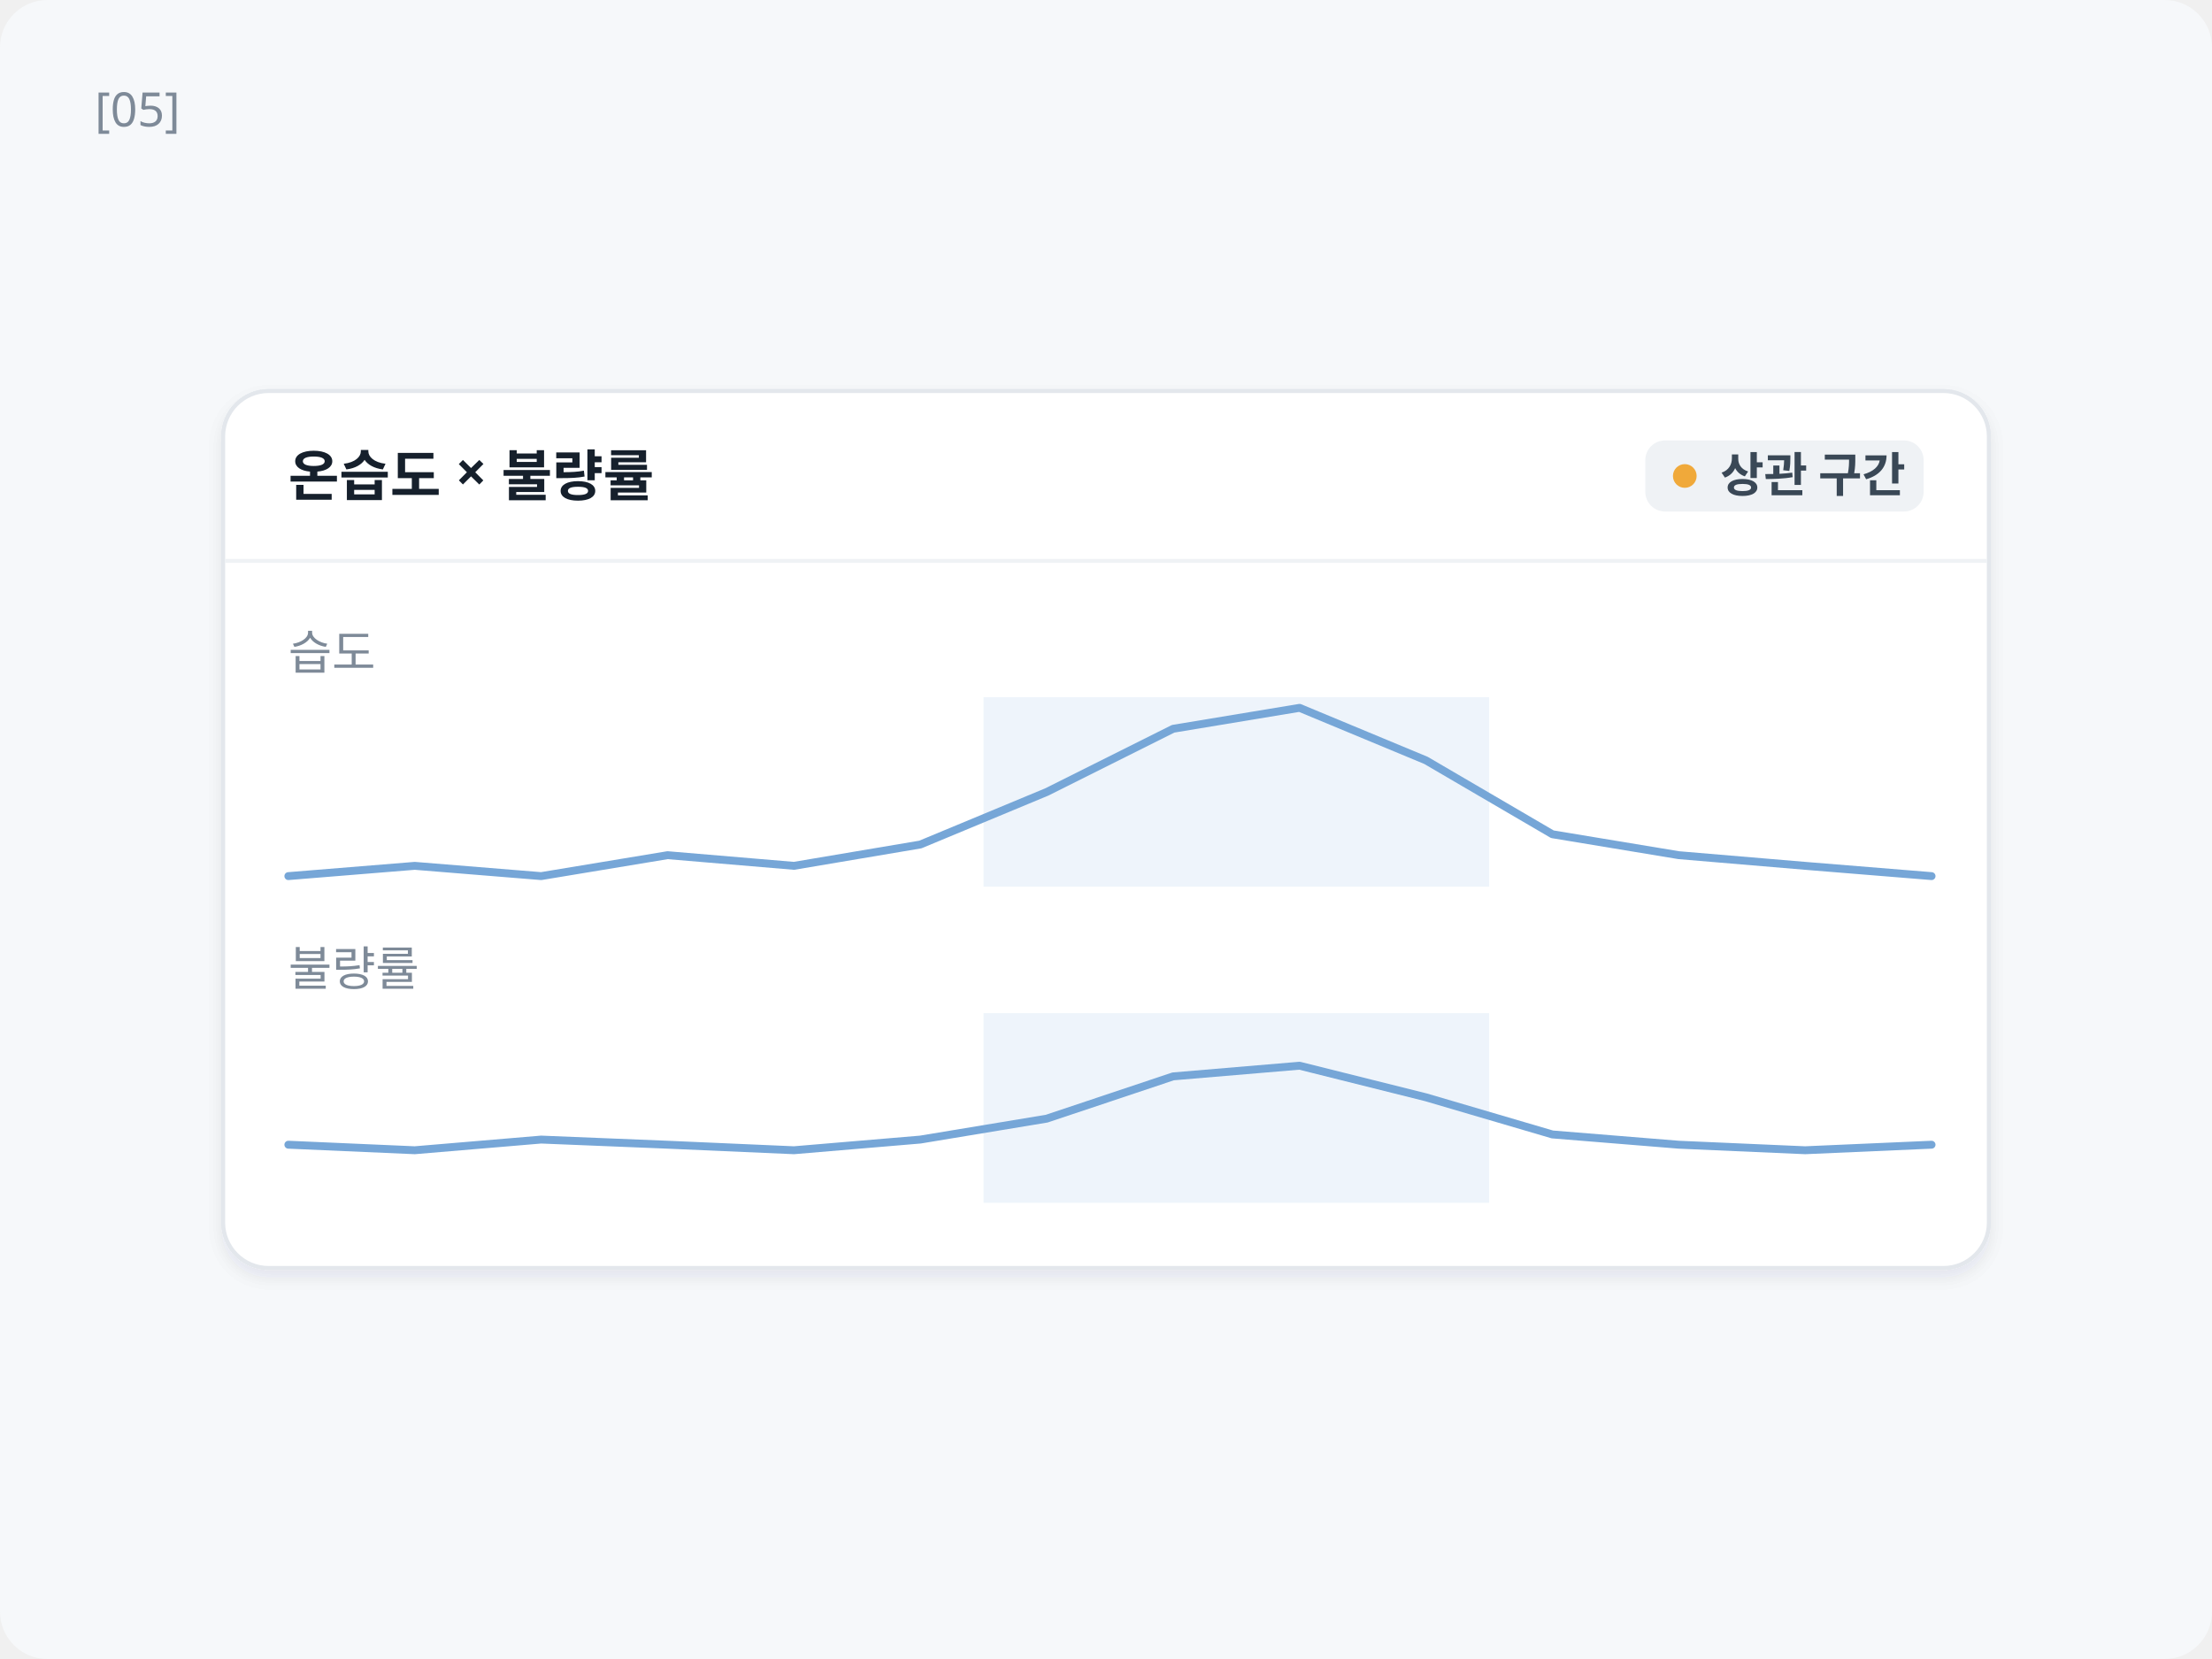
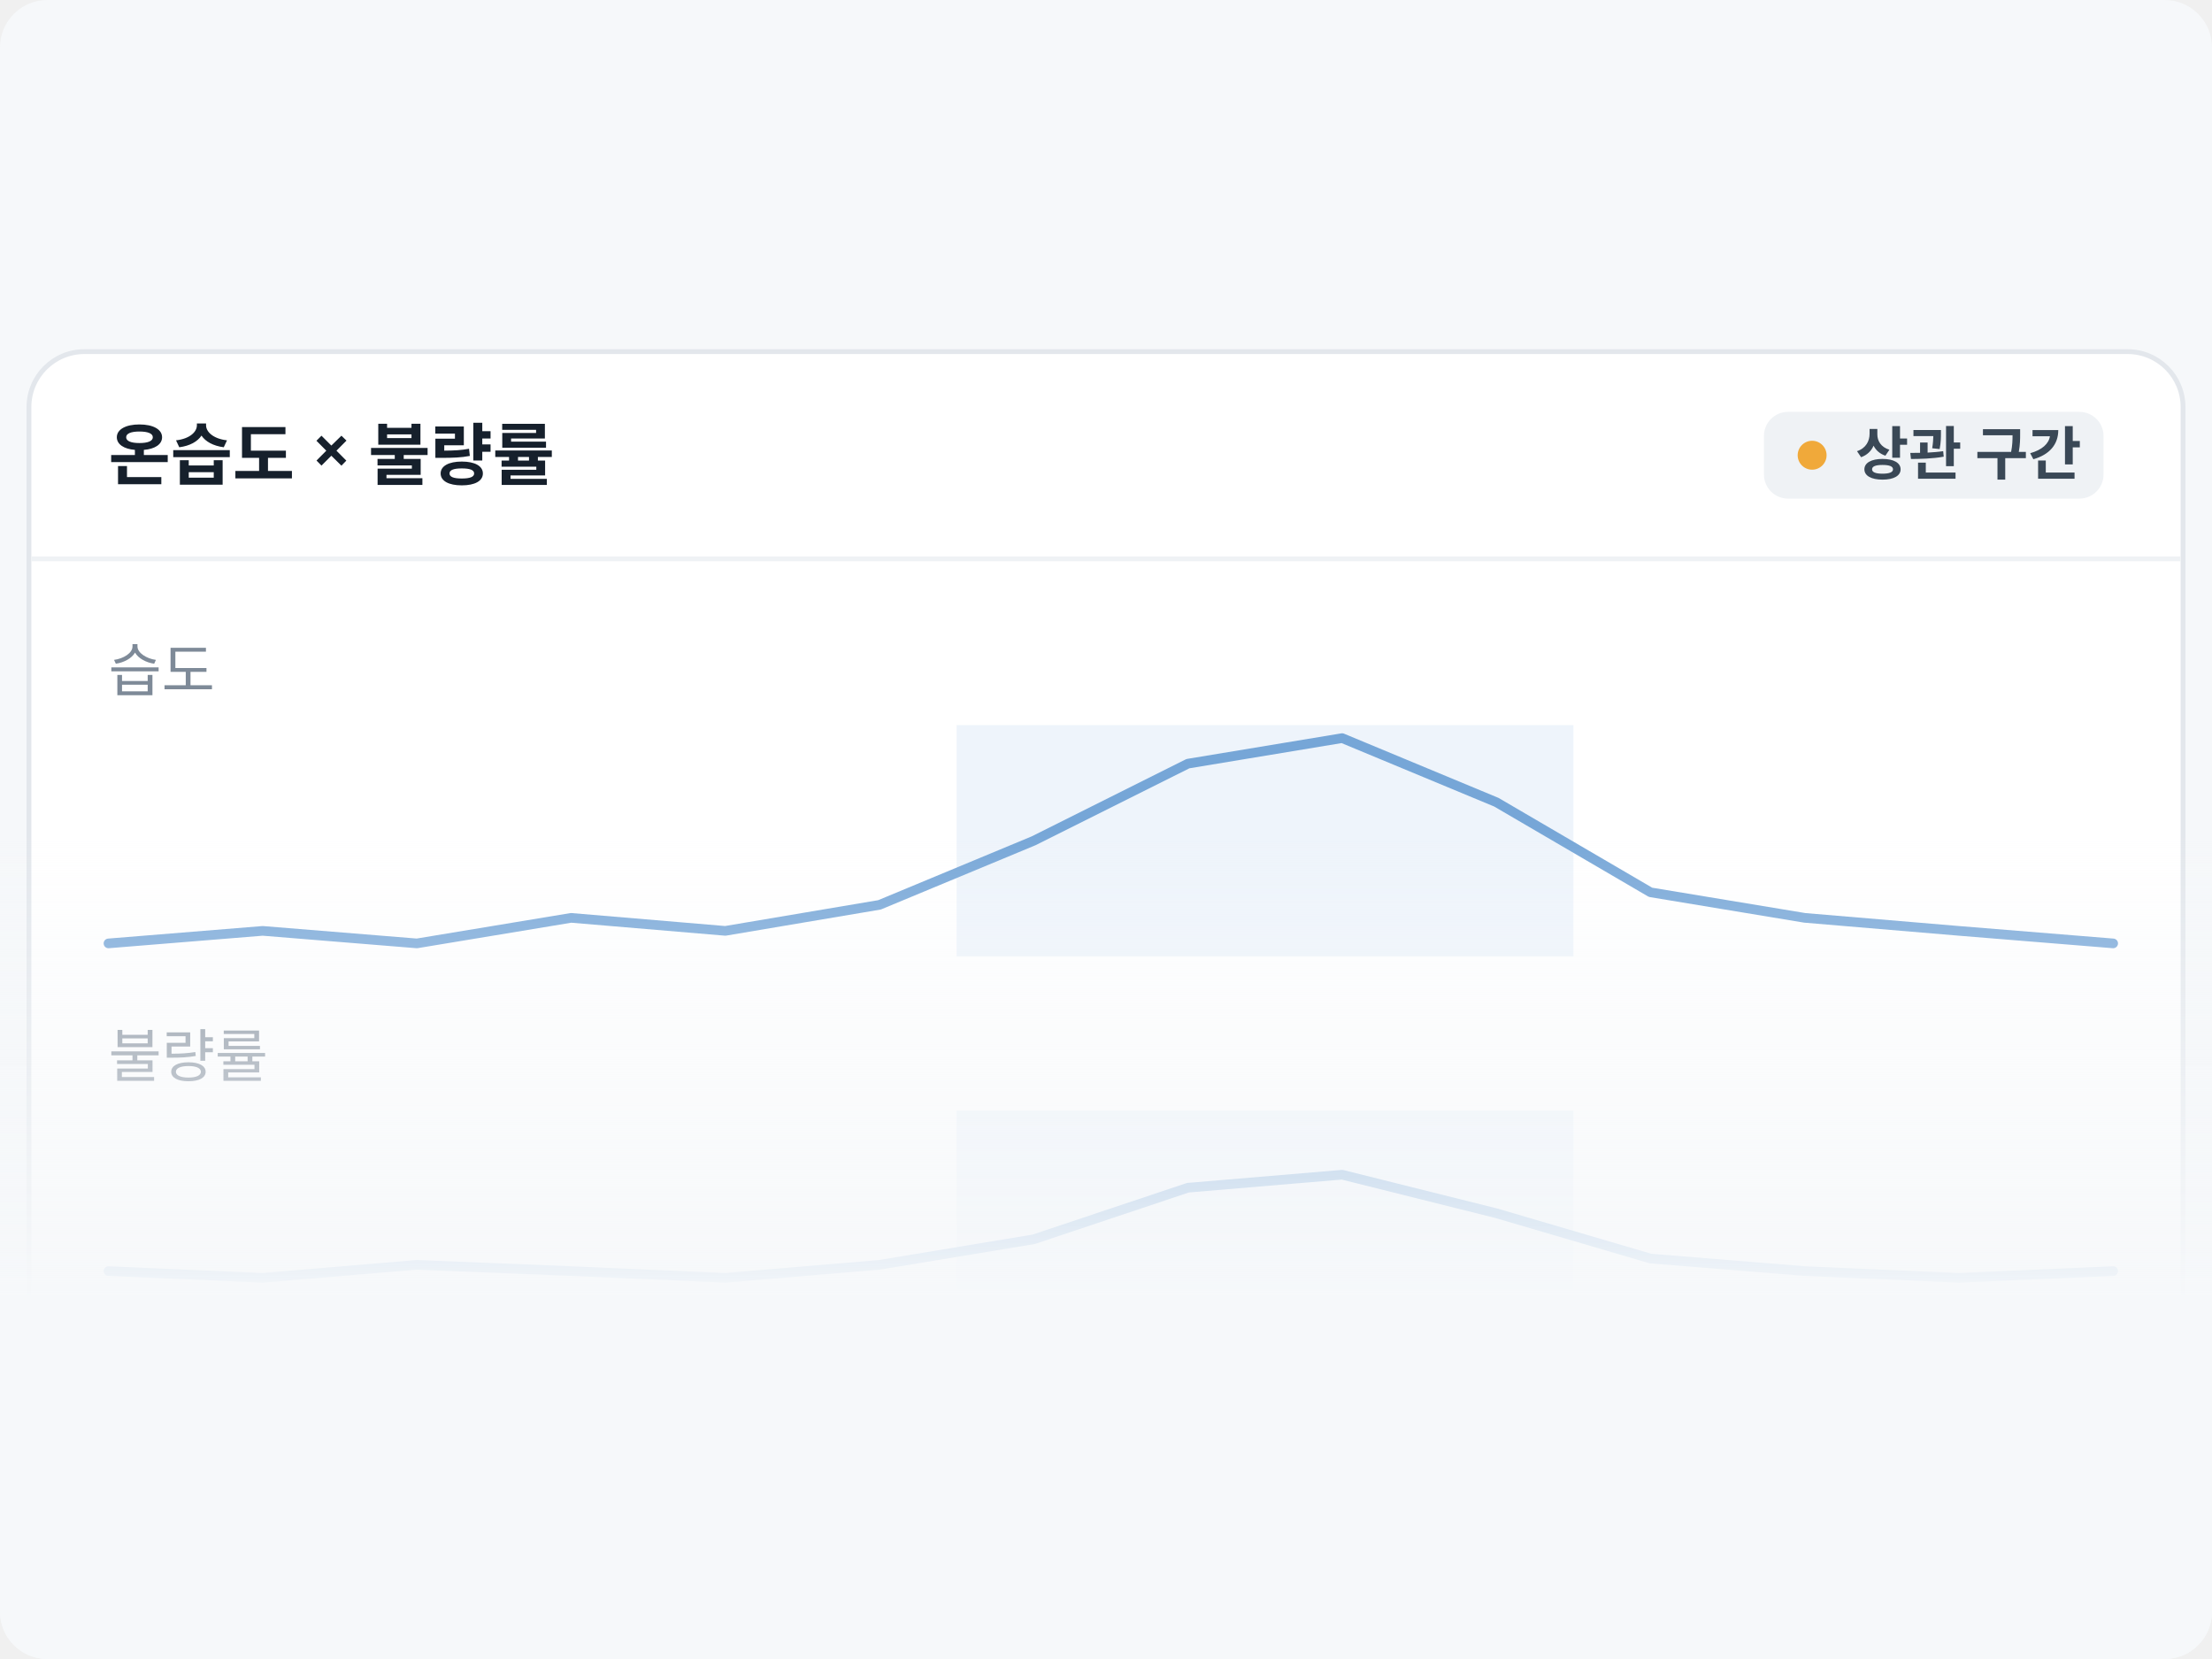
<svg xmlns="http://www.w3.org/2000/svg" width="560" height="420" viewBox="0 0 560 420" fill="none">
  <defs>
-     <filter id="sh1" x="-20%" y="-20%" width="140%" height="160%">
-       <feDropShadow in="SourceGraphic" result="s0" dx="0" dy="16" stdDeviation="16" flood-color="#010E50" flood-opacity="0.08" />
-       <feDropShadow in="SourceGraphic" result="s1" dx="0" dy="2" stdDeviation="2" flood-color="#010E50" flood-opacity="0.04" />
-       <feMerge>
-         <feMergeNode in="s0" />
-         <feMergeNode in="s1" />
-       </feMerge>
-     </filter>
+     <linearGradient id="fade0" x1="0" y1="210" x2="0" y2="330" gradientUnits="userSpaceOnUse">
+       <stop offset="0" stop-color="#F6F8FA" stop-opacity="0" />
+       <stop offset="0.5" stop-color="#F6F8FA" stop-opacity="0.5" />
+       <stop offset="1" stop-color="#F6F8FA" stop-opacity="1" />
+     </linearGradient>
    <clipPath id="card">
      <rect width="560" height="420" rx="12" />
    </clipPath>
  </defs>
  <g clip-path="url(#card)">
    <rect x="0" y="0" width="560" height="420" rx="12" fill="#F6F8FA" />
-     <text x="24" y="32" font-family="JetBrains Mono" font-size="12" font-weight="400" fill="#7E8A98">[05]</text>
-     <rect x="56.5" y="99" width="447" height="222" rx="11.5" fill="#FFFFFF" stroke="#E3E7EC" stroke-width="1" filter="url(#sh1)" />
-     <line x1="57" y1="142" x2="503" y2="142" stroke="#EFF2F5" stroke-width="1" />
-     <text x="73" y="125.5" font-family="Pretendard" font-size="14" font-weight="600" fill="#16202C">온습도 × 불량률</text>
-     <rect x="416.53" y="111.5" width="70.47" height="18" rx="5" fill="#EFF2F5" />
-     <rect x="423.53" y="117.5" width="6" height="6" rx="3" fill="#F0A93A" />
-     <text x="435.53" y="124.5" font-family="Pretendard" font-size="12" font-weight="600" fill="#3A4856">상관 구간</text>
-     <text x="73" y="169.5" font-family="Pretendard" font-size="12" font-weight="400" fill="#7E8A98">습도</text>
-     <g transform="translate(73 176.5) scale(1 1)">
-       <rect x="176.0" y="0" width="128.0" height="48" fill="#EEF4FB" />
-       <path d="M0.0 45.3 L32.0 42.7 L64.0 45.3 L96.0 40.0 L128.0 42.7 L160.0 37.3 L192.0 24.0 L224.0 8.0 L256.0 2.7 L288.0 16.0 L320.0 34.7 L352.0 40.0 L384.0 42.7 L416.0 45.3" fill="none" stroke="#76A6D7" stroke-width="2" stroke-linejoin="round" stroke-linecap="round" />
+     <g transform="translate(0 14.00)">
+       <g transform="translate(-61.60 -45.76) scale(1.22)">
+         <rect x="56.5" y="99" width="447" height="222" rx="11.5" fill="#FFFFFF" stroke="#E3E7EC" stroke-width="1" />
+         <line x1="57" y1="142" x2="503" y2="142" stroke="#EFF2F5" stroke-width="1" />
+         <text x="73" y="125.5" font-family="Pretendard" font-size="14" font-weight="600" fill="#16202C">온습도 × 불량률</text>
+         <rect x="416.53" y="111.5" width="70.47" height="18" rx="5" fill="#EFF2F5" />
+         <rect x="423.53" y="117.5" width="6" height="6" rx="3" fill="#F0A93A" />
+         <text x="435.53" y="124.5" font-family="Pretendard" font-size="12" font-weight="600" fill="#3A4856">상관 구간</text>
+         <text x="73" y="169.5" font-family="Pretendard" font-size="12" font-weight="400" fill="#7E8A98">습도</text>
+         <g transform="translate(73 176.5) scale(1 1)">
+           <rect x="176.0" y="0" width="128.0" height="48" fill="#EEF4FB" />
+           <path d="M0.0 45.3 L32.0 42.7 L64.0 45.3 L96.0 40.0 L128.0 42.7 L160.0 37.3 L192.0 24.0 L224.0 8.0 L256.0 2.7 L288.0 16.0 L320.0 34.7 L352.0 40.0 L384.0 42.7 L416.0 45.3" fill="none" stroke="#76A6D7" stroke-width="2" stroke-linejoin="round" stroke-linecap="round" />
+         </g>
+         <text x="73" y="249.5" font-family="Pretendard" font-size="12" font-weight="400" fill="#7E8A98">불량률</text>
+         <g transform="translate(73 256.5) scale(1 1)">
+           <rect x="176.0" y="0" width="128.0" height="48" fill="#EEF4FB" />
+           <path d="M0.0 33.3 L32.0 34.7 L64.0 32.0 L96.0 33.3 L128.0 34.7 L160.0 32.0 L192.0 26.7 L224.0 16.0 L256.0 13.3 L288.0 21.3 L320.0 30.7 L352.0 33.3 L384.0 34.7 L416.0 33.3" fill="none" stroke="#76A6D7" stroke-width="2" stroke-linejoin="round" stroke-linecap="round" />
+         </g>
+       </g>
    </g>
-     <text x="73" y="249.5" font-family="Pretendard" font-size="12" font-weight="400" fill="#7E8A98">불량률</text>
-     <g transform="translate(73 256.5) scale(1 1)">
-       <rect x="176.0" y="0" width="128.0" height="48" fill="#EEF4FB" />
-       <path d="M0.0 33.3 L32.0 34.7 L64.0 32.0 L96.0 33.3 L128.0 34.7 L160.0 32.0 L192.0 26.7 L224.0 16.0 L256.0 13.3 L288.0 21.3 L320.0 30.7 L352.0 33.3 L384.0 34.7 L416.0 33.3" fill="none" stroke="#76A6D7" stroke-width="2" stroke-linejoin="round" stroke-linecap="round" />
-     </g>
+     <rect x="0" y="210" width="560" height="210" fill="url(#fade0)" />
  </g>
</svg>
